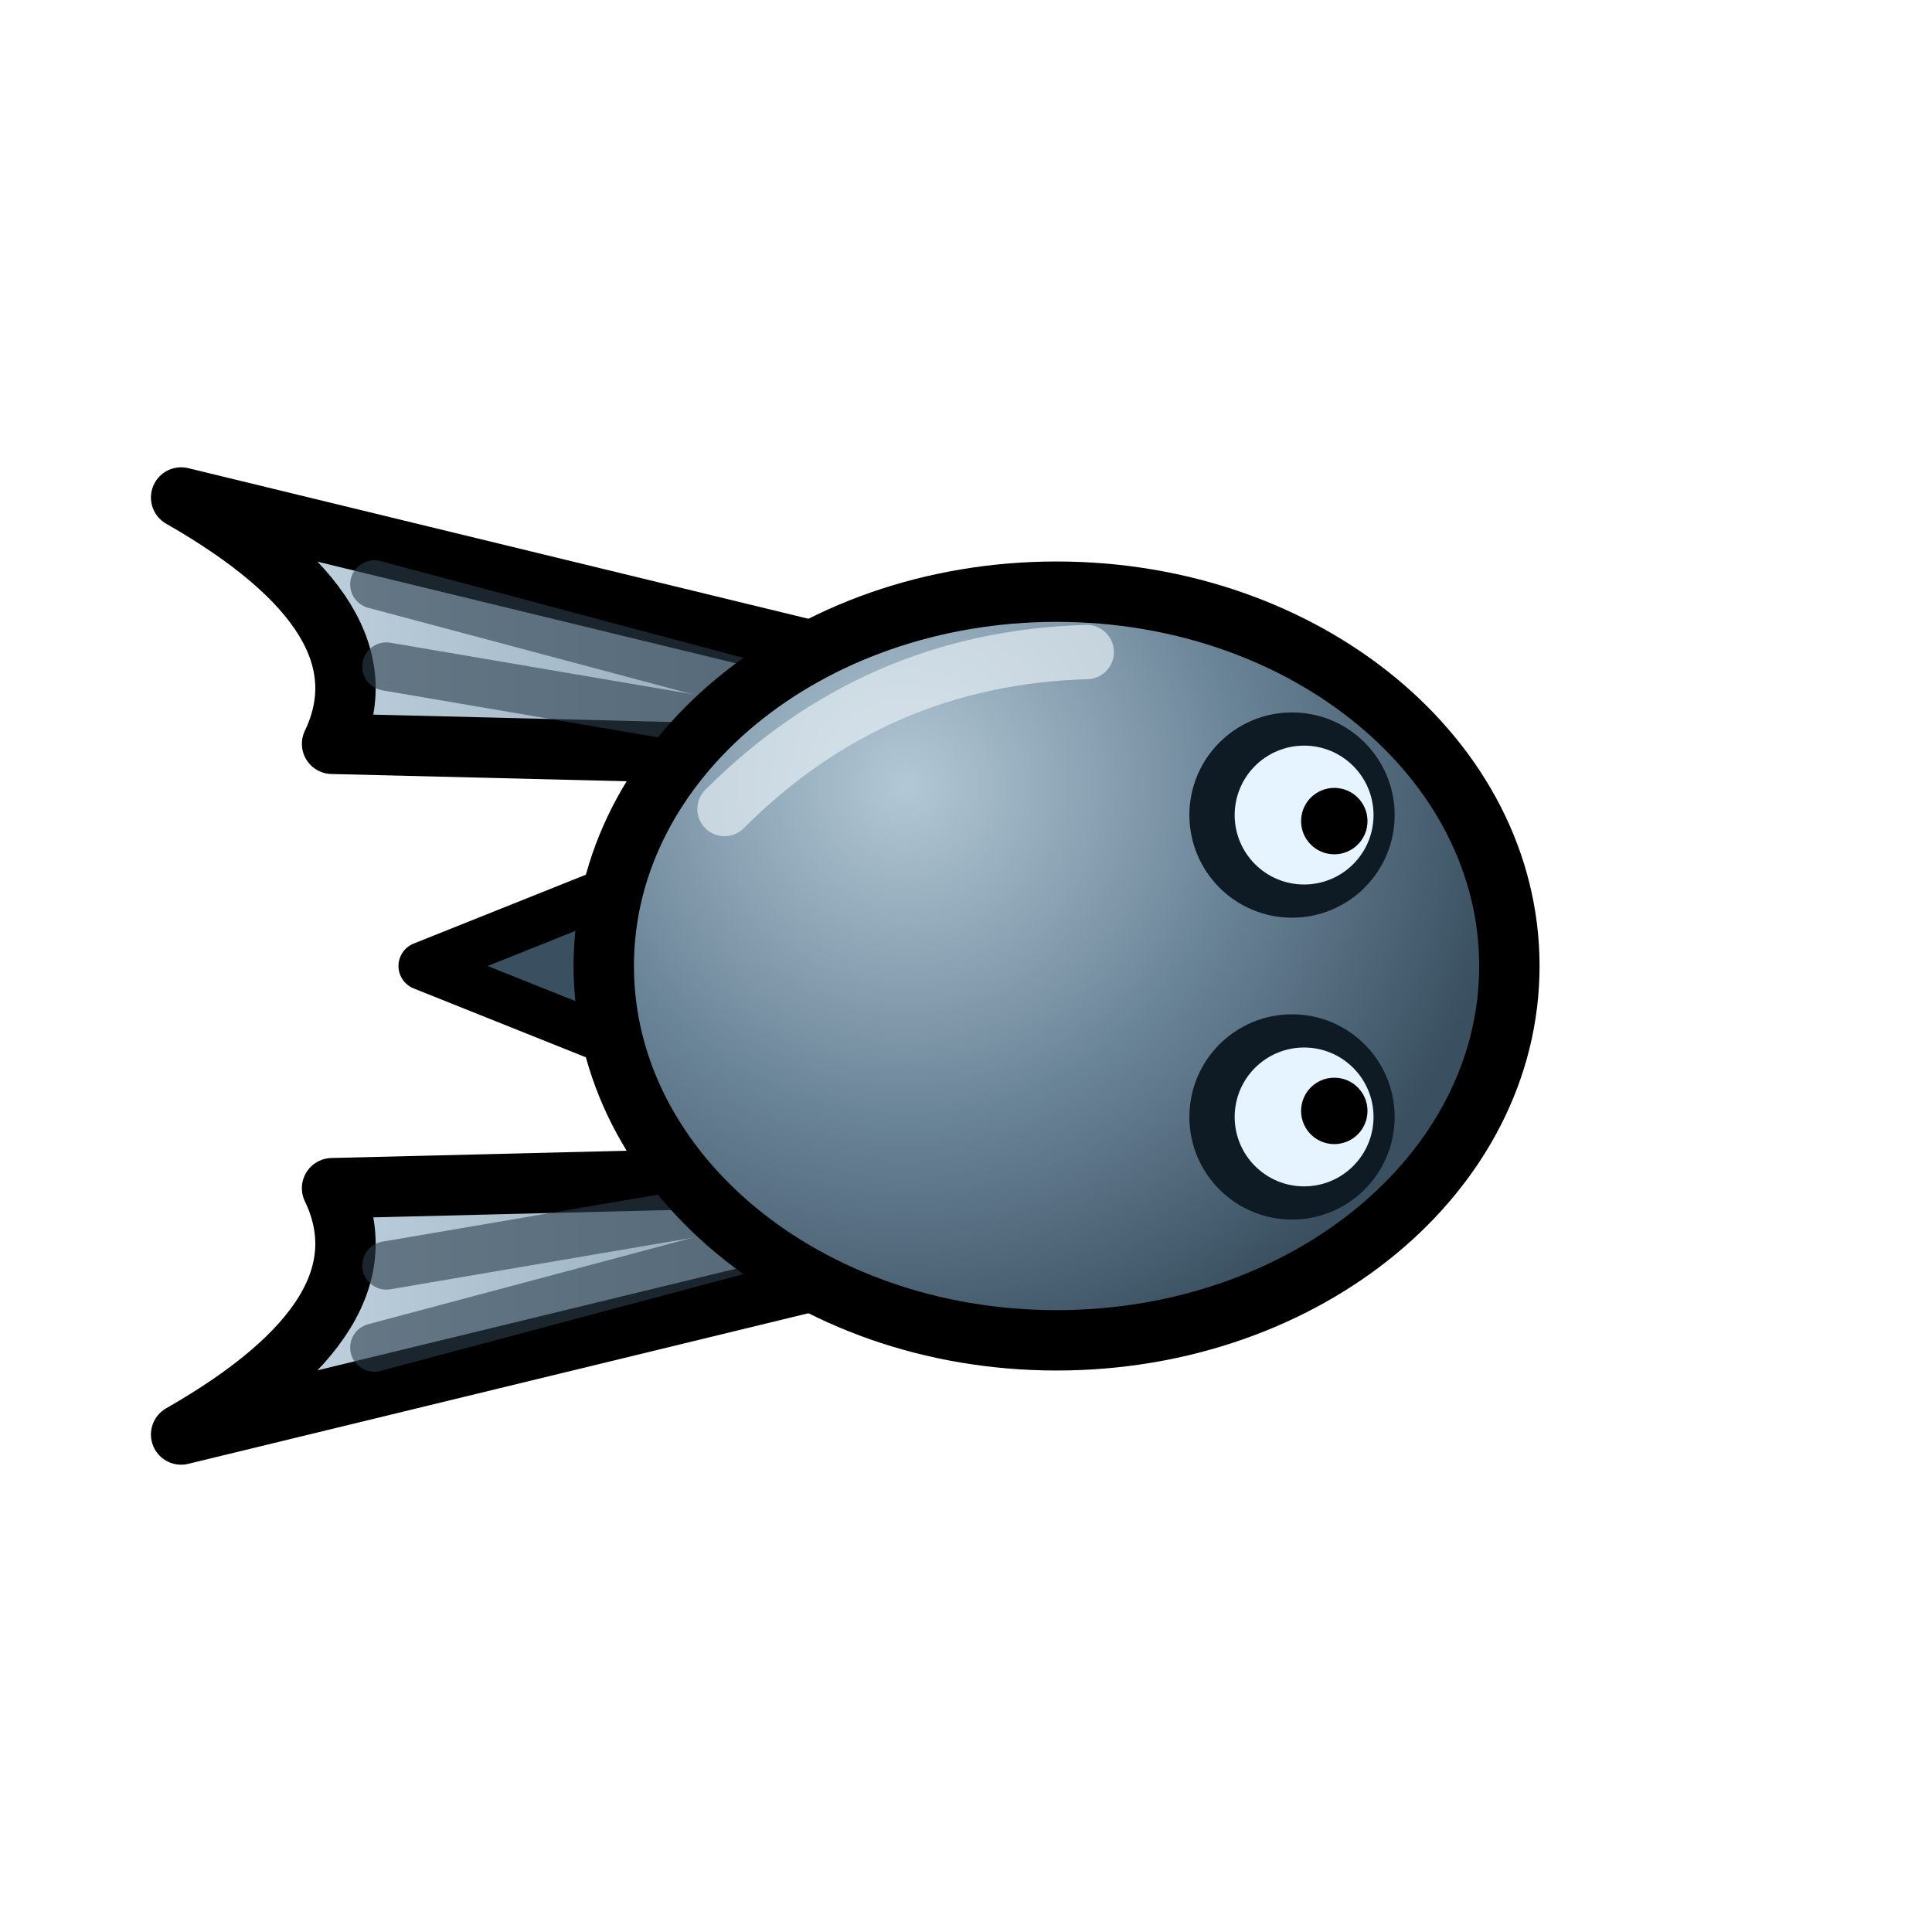
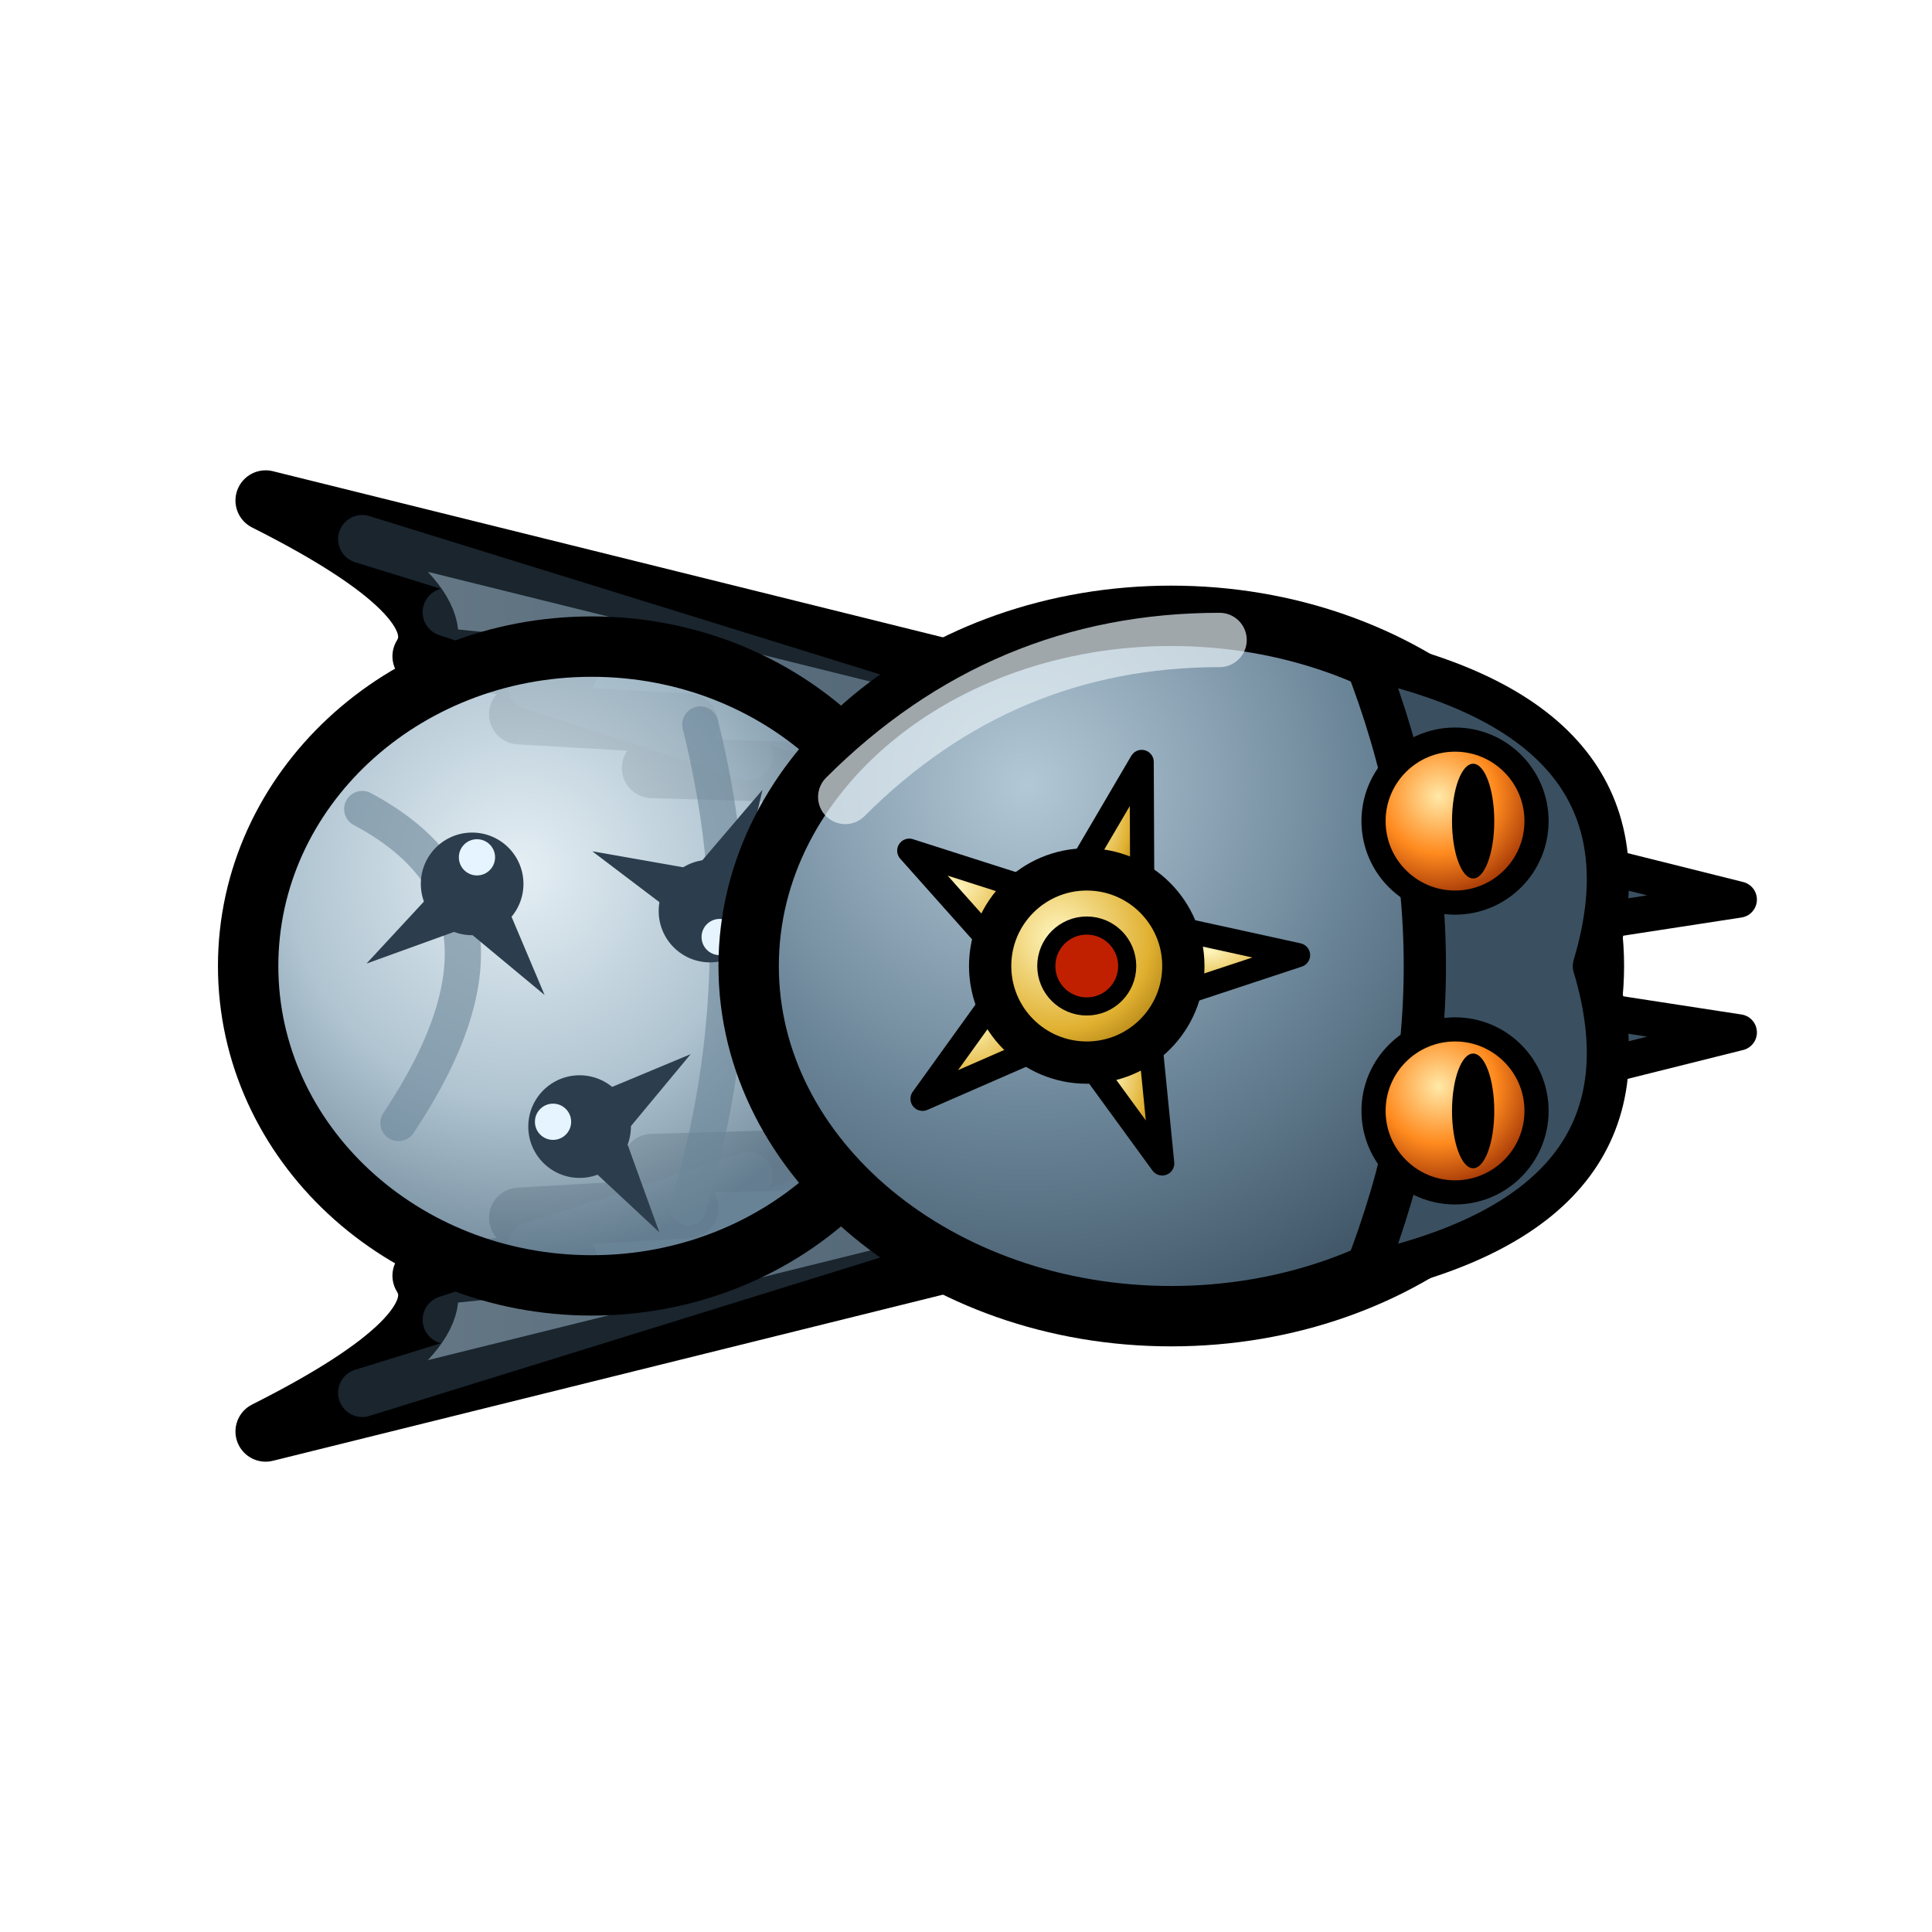
<svg xmlns="http://www.w3.org/2000/svg" viewBox="0 0 32 32">
  <defs>
-     <radialGradient id="body" cx="15" cy="13" r="10" gradientUnits="userSpaceOnUse">
+     <linearGradient id="gold" x1="0" y1="0" x2="0" y2="1">
+       <stop offset="0" stop-color="#fff0a0" />
+       <stop offset="1" stop-color="#c08a00" />
+     </linearGradient>
+     <radialGradient id="goldr" cx="0.35" cy="0.35" r="0.8">
+       <stop offset="0" stop-color="#fff6c0" />
+       <stop offset="0.6" stop-color="#e0b030" />
+       <stop offset="1" stop-color="#8a6000" />
+     </radialGradient>
+     <radialGradient id="ember" cx="0.4" cy="0.35" r="0.7">
+       <stop offset="0" stop-color="#ffe9a8" />
+       <stop offset="0.5" stop-color="#ff8a1e" />
+       <stop offset="1" stop-color="#8a2000" />
+     </radialGradient>
+     <radialGradient id="body" cx="17" cy="13" r="10" gradientUnits="userSpaceOnUse">
      <stop offset="0" stop-color="#b3c8d6" />
      <stop offset="0.55" stop-color="#6b8598" />
      <stop offset="1" stop-color="#3a5061" />
    </radialGradient>
-     <linearGradient id="wing" x1="3" y1="0" x2="17" y2="0" gradientUnits="userSpaceOnUse">
+     <linearGradient id="wing" x1="4" y1="0" x2="19" y2="0" gradientUnits="userSpaceOnUse">
      <stop offset="0" stop-color="#c9dae5" />
      <stop offset="1" stop-color="#7d97a9" />
    </linearGradient>
+     <radialGradient id="sac" cx="8.6" cy="14.4" r="6.4" gradientUnits="userSpaceOnUse">
+       <stop offset="0" stop-color="#e3eef4" />
+       <stop offset="0.6" stop-color="#a9bfcd" />
+       <stop offset="1" stop-color="#6b8598" />
+     </radialGradient>
  </defs>
-   <path d="M17 11.64 L3 8.24 Q6.5 10.24 5.5 12.32 L12 12.48 Z" fill="url(#wing)" stroke="#000000" stroke-width="1" stroke-linejoin="round" />
-   <path d="M17 20.36 L3 23.76 Q6.5 21.76 5.5 19.68 L12 19.52 Z" fill="url(#wing)" stroke="#000000" stroke-width="1" stroke-linejoin="round" />
+   <path d="M19 11.91 L4.4 8.29 Q7.6 9.9 7 10.87 L9.4 11.11 L8.6 11.83 L11.4 11.99 L10.8 12.72 L15 12.84 Z" fill="url(#wing)" stroke="#000000" stroke-width="1" stroke-linejoin="round" />
+   <path d="M19 20.09 L4.4 23.71 Q7.6 22.1 7 21.13 L9.4 20.89 L8.6 20.17 L11.4 20.01 L10.8 19.28 L15 19.16 Z" fill="url(#wing)" stroke="#000000" stroke-width="1" stroke-linejoin="round" />
  <g stroke="#2c3e4d" stroke-width="0.8" stroke-linecap="round" opacity="0.6">
-     <line x1="14" y1="11.76" x2="6.2" y2="9.68" />
-     <line x1="12.5" y1="12.08" x2="6.4" y2="11.04" />
-     <line x1="14" y1="20.24" x2="6.2" y2="22.32" />
-     <line x1="12.5" y1="19.92" x2="6.4" y2="20.96" />
+     <line x1="16" y1="12.03" x2="6" y2="8.93" />
+     <line x1="14" y1="12.32" x2="7.4" y2="10.14" />
+     <line x1="12.4" y1="12.52" x2="8.8" y2="11.35" />
+     <line x1="16" y1="19.97" x2="6" y2="23.07" />
+     <line x1="14" y1="19.68" x2="7.4" y2="21.86" />
+     <line x1="12.4" y1="19.48" x2="8.8" y2="20.65" />
  </g>
-   <path d="M10.5 14.6 L7 16 L10.5 17.4 Z" fill="#3a5061" stroke="#000000" stroke-width="0.8" stroke-linejoin="round" />
-   <ellipse cx="17.5" cy="16" rx="7.5" ry="6.2" fill="url(#body)" stroke="#000000" stroke-width="1" />
-   <path d="M12 13.4 Q14.5 10.9 18 10.8" fill="none" stroke="#e4eef4" stroke-width="0.9" stroke-linecap="round" opacity="0.7" />
-   <circle cx="21.4" cy="13.5" r="1.7" fill="#0e1a24" />
-   <circle cx="21.4" cy="18.5" r="1.7" fill="#0e1a24" />
-   <circle cx="21.6" cy="13.5" r="1.15" fill="#e6f4ff" />
-   <circle cx="21.6" cy="18.5" r="1.15" fill="#e6f4ff" />
-   <circle cx="22.1" cy="13.6" r="0.55" fill="#000000" />
-   <circle cx="22.1" cy="18.4" r="0.55" fill="#000000" />
+   <ellipse cx="9.8" cy="16" rx="5.69" ry="5.29" fill="url(#sac)" fill-opacity="0.92" stroke="#000000" stroke-width="1" />
+   <g fill="none" stroke="#6b8598" stroke-width="0.6" opacity="0.6" stroke-linecap="round">
+     <path d="M6 13.4 Q9 15 6.6 18.6" />
+     <path d="M11.6 12 Q12.6 16 11.4 20" />
+   </g>
+   <g fill="#2c3e4d">
+     <polygon points="9.44,19.03 10.92,20.41 10.37,18.89" />
+     <polygon points="9.57,18.24 11.44,17.46 10.41,18.7" />
+     <circle cx="9.6" cy="18.66" r="0.85" />
+     <circle cx="9.16" cy="18.58" r="0.3" fill="#e6f4ff" />
+     <polygon points="7.45,14.47 6.07,15.96 7.59,15.41" />
+     <polygon points="8.23,14.61 9.02,16.48 7.78,15.45" />
+     <circle cx="7.82" cy="14.64" r="0.85" />
+     <circle cx="7.9" cy="14.2" r="0.3" fill="#e6f4ff" />
+     <polygon points="12.17,15.05 12.63,13.08 11.58,14.31" />
+     <polygon points="11.42,15.32 9.81,14.1 11.4,14.38" />
+     <circle cx="11.76" cy="15.09" r="0.85" />
+     <circle cx="11.92" cy="15.52" r="0.3" fill="#e6f4ff" />
+   </g>
+   <ellipse cx="19.4" cy="16" rx="7" ry="5.8" fill="url(#body)" stroke="#000000" stroke-width="1" />
+   <path d="M14 13.2 Q16.6 10.6 20.2 10.6" fill="none" stroke="#e4eef4" stroke-width="0.9" stroke-linecap="round" opacity="0.7" />
+   <g fill="#3a5061" stroke="#000000" stroke-width="0.6" stroke-linejoin="round">
+     <polygon points="26,14.2 28.8,14.9 26.2,15.3" />
+     <polygon points="26,17.8 28.8,17.1 26.2,16.7" />
+   </g>
+   <path d="M22.6 10.9 Q27.6 12 26.4 16 Q27.6 20 22.6 21.1 Q24.6 16 22.6 10.9 Z" fill="#3a5061" stroke="#000000" stroke-width="0.7" stroke-linejoin="round" />
+   <circle cx="24.1" cy="13.6" r="1.35" fill="url(#ember)" stroke="#000000" stroke-width="0.4" />
+   <circle cx="24.1" cy="18.4" r="1.35" fill="url(#ember)" stroke="#000000" stroke-width="0.4" />
+   <ellipse cx="24.4" cy="13.6" rx="0.35" ry="0.95" fill="#000000" />
+   <ellipse cx="24.4" cy="18.4" rx="0.35" ry="0.95" fill="#000000" />
+   <g fill="url(#goldr)" stroke="#000000" stroke-width="0.4" stroke-linejoin="round">
+     <polygon points="17.73,14.63 18.91,12.62 18.92,14.94" />
+     <polygon points="19.22,15.32 21.5,15.82 19.29,16.55" />
+     <polygon points="19.02,16.95 19.25,19.27 17.88,17.39" />
+     <polygon points="17.41,17.27 15.28,18.2 16.64,16.31" />
+     <polygon points="16.61,15.83 15.06,14.09 17.28,14.8" />
+   </g>
+   <circle cx="18" cy="16" r="1.6" fill="url(#goldr)" stroke="#000000" stroke-width="0.7" />
+   <circle cx="18" cy="16" r="0.67" fill="#c02000" stroke="#000000" stroke-width="0.3" />
</svg>
